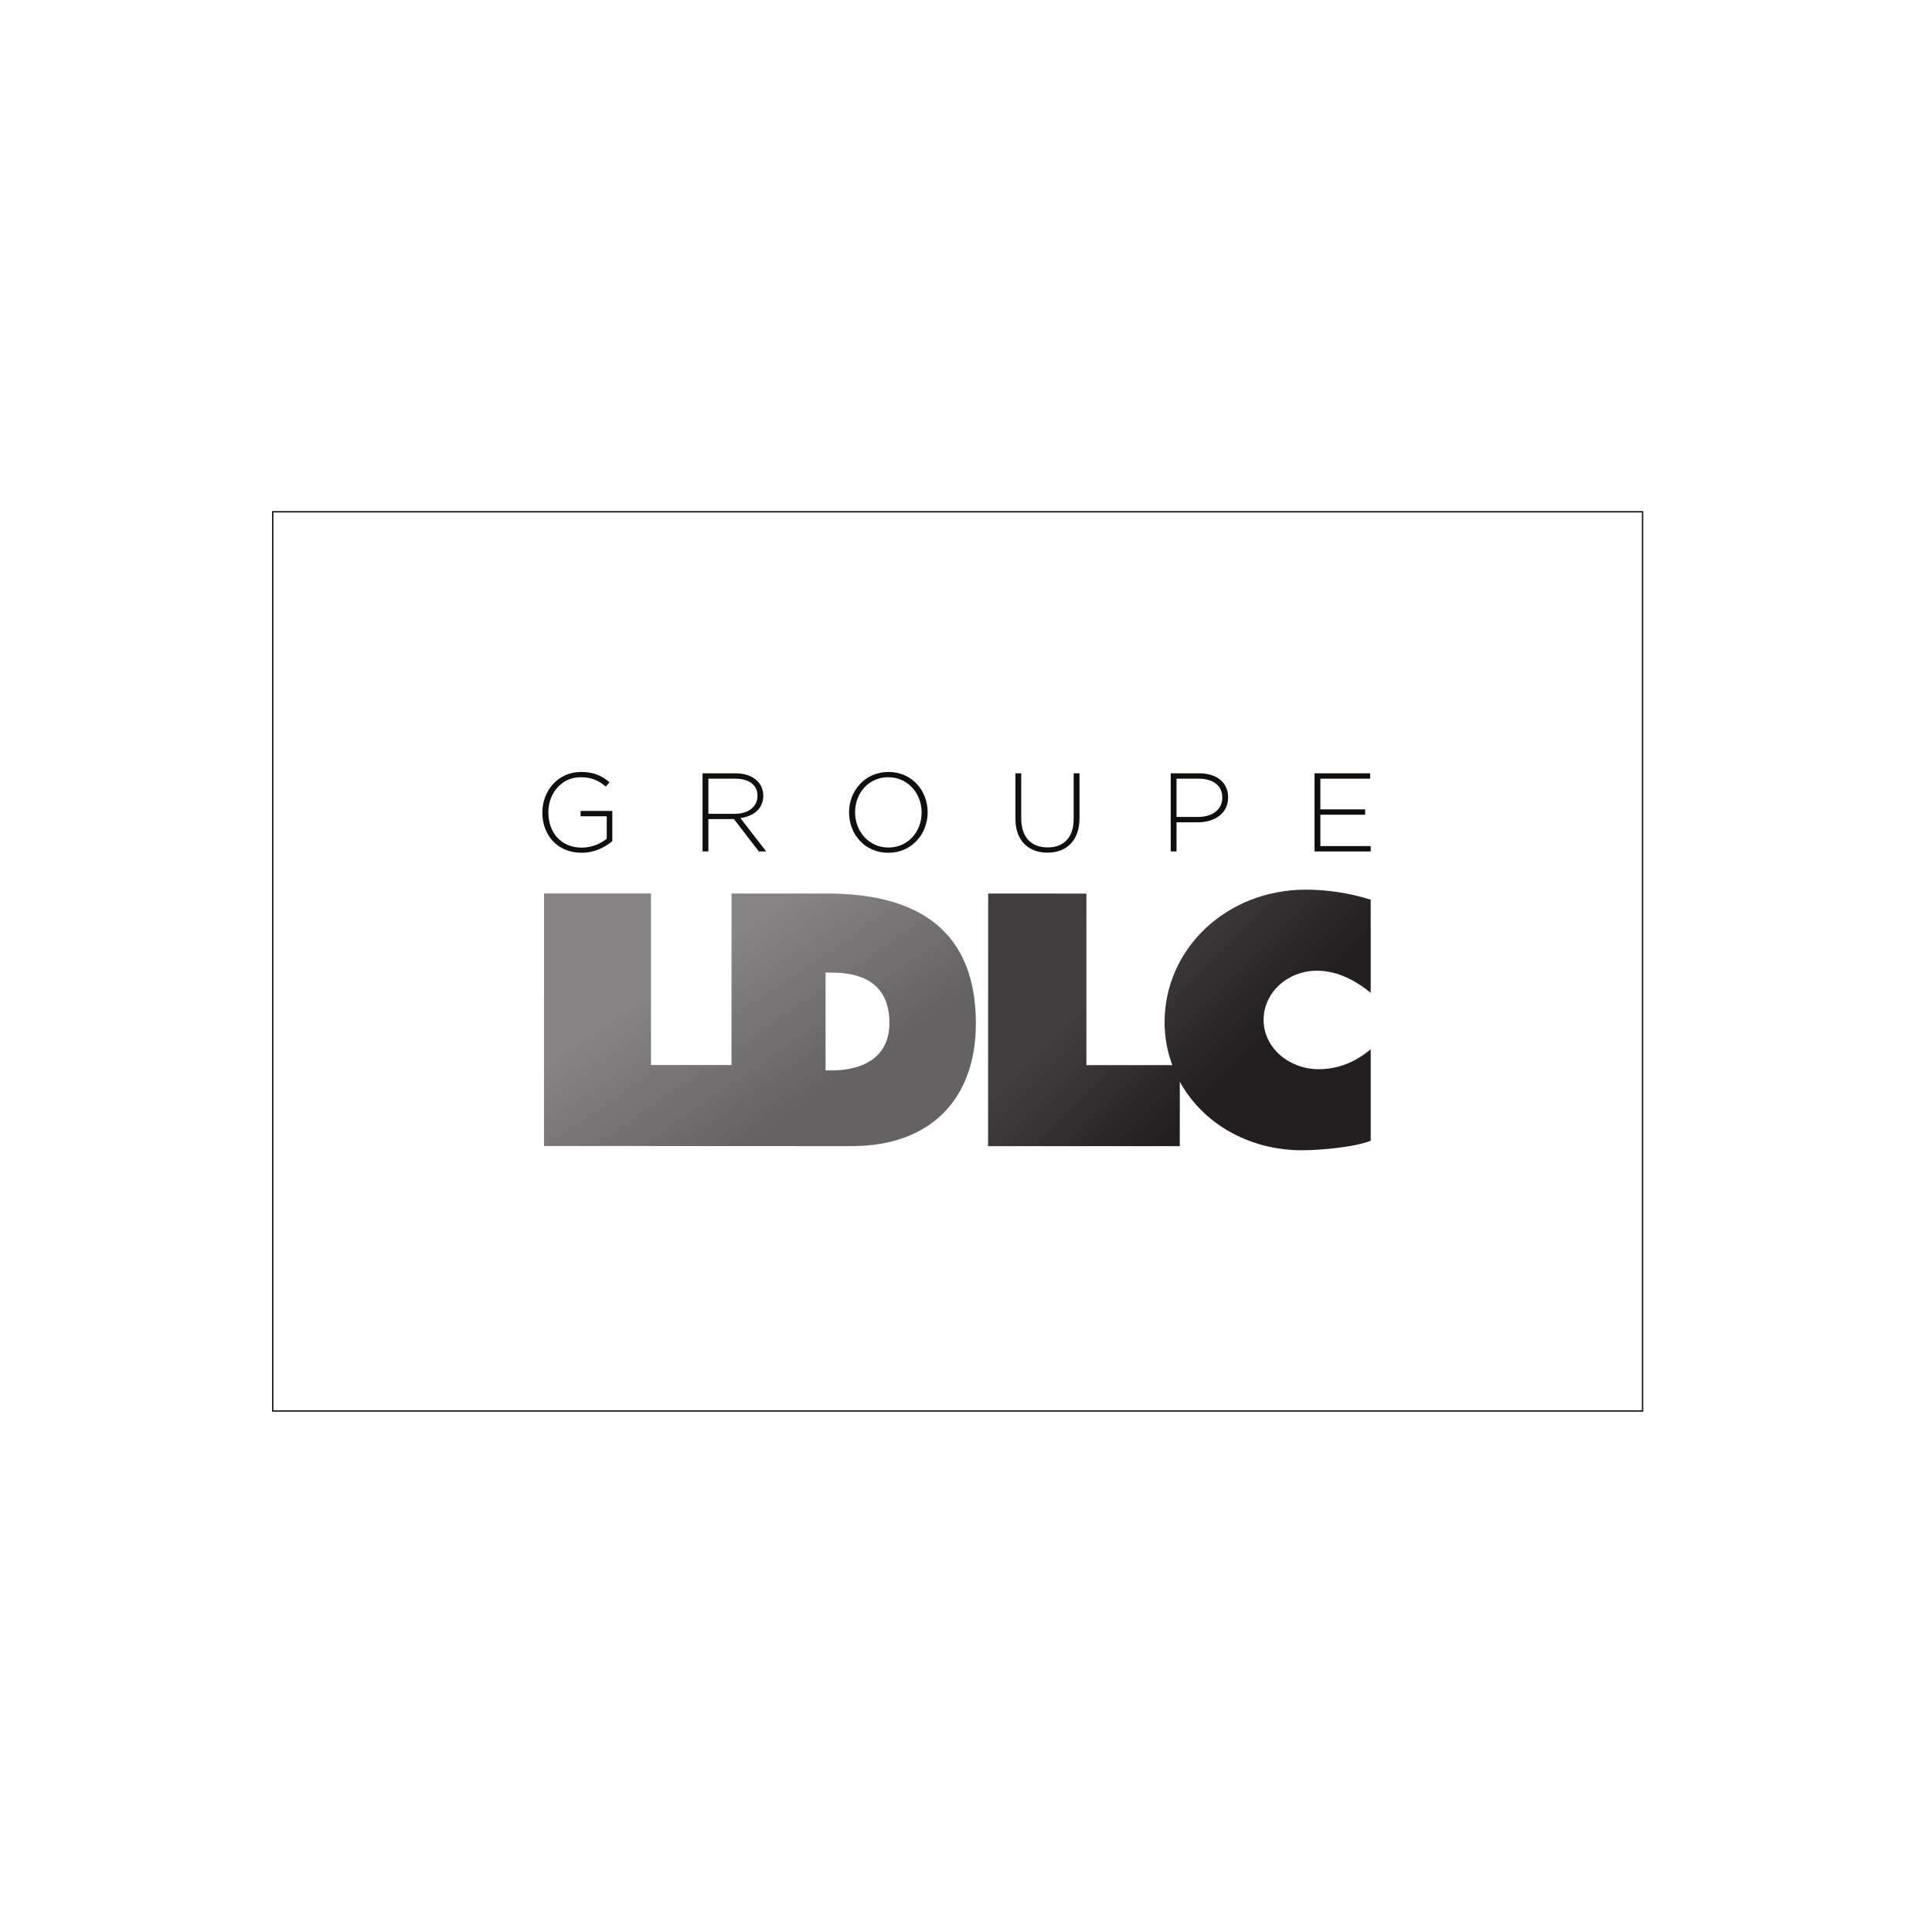
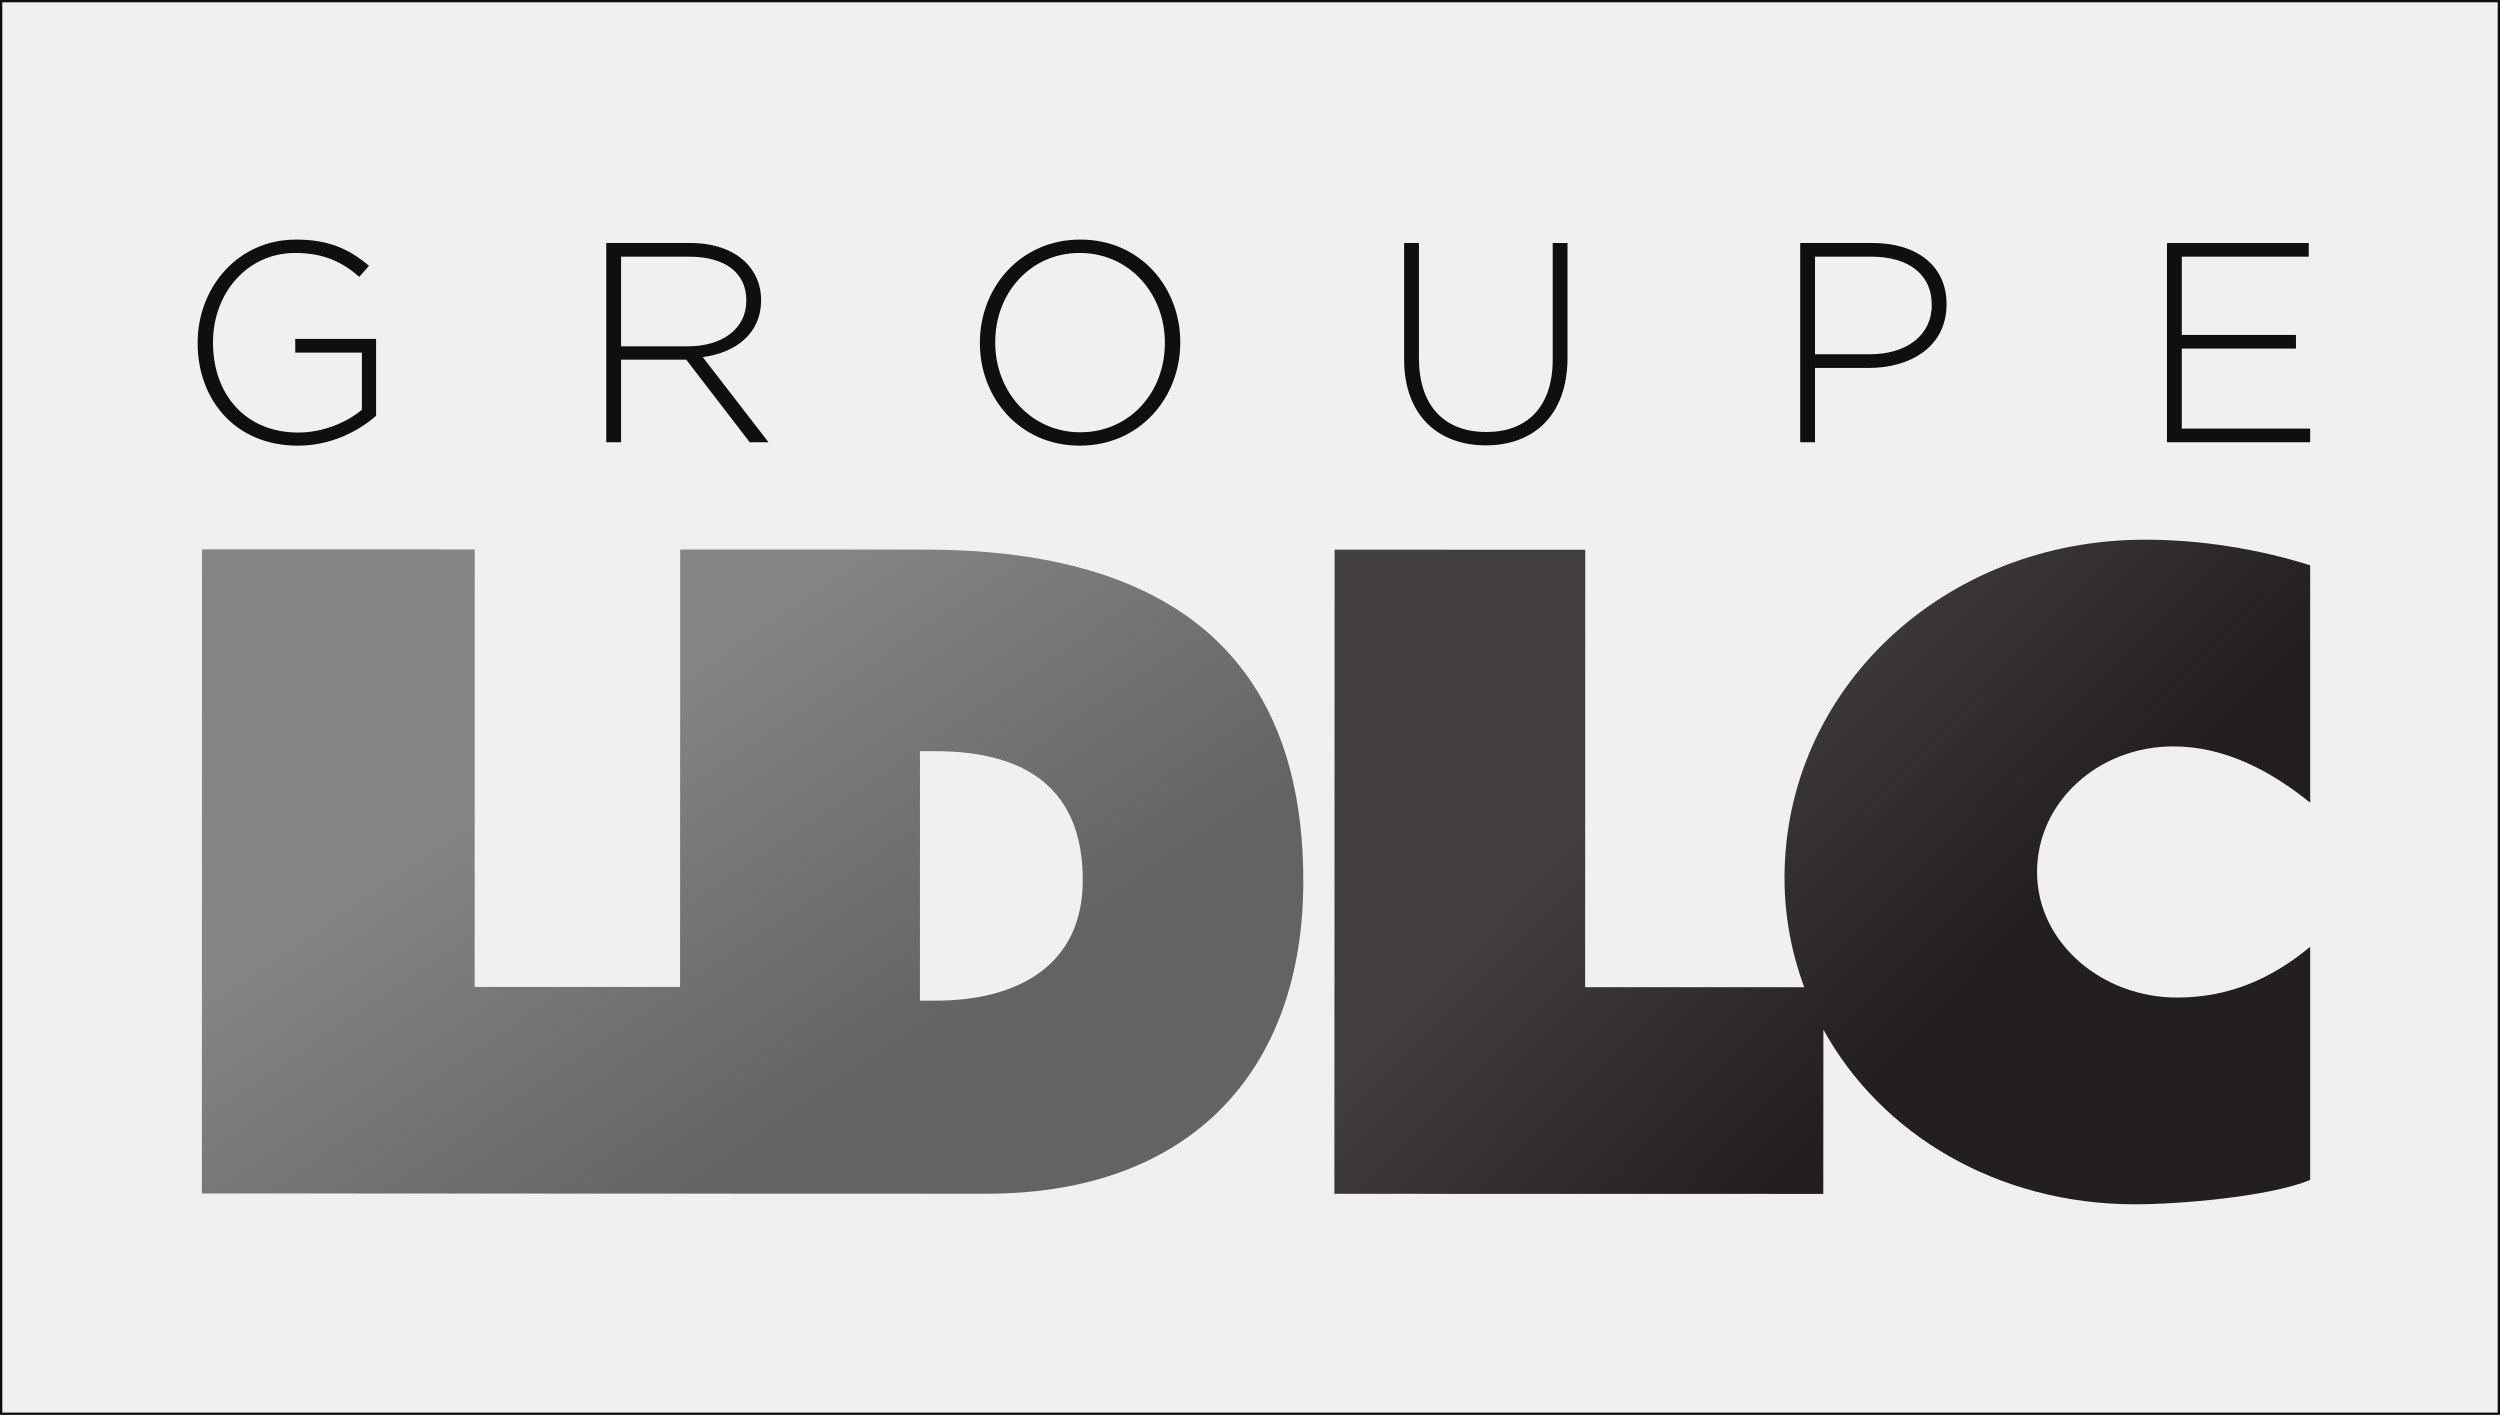
- <svg xmlns="http://www.w3.org/2000/svg" id="svg4171" version="1.1" xml:space="preserve" width="464.355" height="464.355" viewBox="0 0 464.355 464.355">
+ <svg xmlns="http://www.w3.org/2000/svg" id="svg4171" version="1.1" xml:space="preserve" width="235.611" height="133.346" viewBox="0 0 235.611 133.346">
  <defs id="defs4175">
    <clipPath clipPathUnits="userSpaceOnUse" id="clipPath4189">
-       <path d="m 104.601,151.132 59.165,-0.021 c 15.25,0 23.87,9.139 23.877,23.565 l 0,0 c 0.003,17.844 -11.101,24.997 -28.549,25.001 l 0,0 -18.431,0.005 -0.009,-32.98 -15.487,0.002 0.005,32.983 -20.563,0.005 -0.008,-48.56 z m 54.138,14.537 0.003,18.807 1.174,0 c 6.895,0 11.104,-2.898 11.101,-9.727 l 0,0 c -0.003,-6.375 -4.83,-9.082 -11.107,-9.082 l 0,0 -1.171,0.002 z" id="path4191" />
+       <path d="m 104.601,151.132 59.165,-0.021 c 15.25,0 23.87,9.139 23.877,23.565 v 0 c 0.003,17.844 -11.101,24.997 -28.549,25.001 v 0 l -18.431,0.005 -0.009,-32.98 -15.487,0.002 0.005,32.983 -20.563,0.005 z m 54.138,14.537 0.003,18.807 h 1.174 c 6.895,0 11.104,-2.898 11.101,-9.727 v 0 c -0.003,-6.375 -4.83,-9.082 -11.107,-9.082 v 0 z" id="path4191" />
    </clipPath>
    <linearGradient x1="0" y1="0" x2="1" y2="0" gradientUnits="userSpaceOnUse" gradientTransform="matrix(-19.27764,28.24005,28.24005,19.27764,152.5404,158.1445)" spreadMethod="pad" id="linearGradient4197">
      <stop style="stop-opacity:1;stop-color:#656263" offset="0" id="stop4199" />
      <stop style="stop-opacity:1;stop-color:#868484" offset="1" id="stop4201" />
    </linearGradient>
    <clipPath clipPathUnits="userSpaceOnUse" id="clipPath4209">
-       <path d="m 223.924,174.926 c 0,-2.914 0.537,-5.678 1.484,-8.243 l 0,0 -16.517,0 0.009,32.98 -18.896,0.008 -0.018,-48.567 36.862,-0.007 0.008,12.387 c 4.345,-7.897 13.111,-13.166 23.486,-13.171 l 0,0 c 3.304,0 10.068,0.554 13.215,1.834 l 0,0 0,17.585 c -2.847,-2.367 -6.069,-3.834 -10.047,-3.831 l 0,0 c -5.651,0.004 -10.546,4.125 -10.546,9.469 l 0,0 c 0,5.278 4.626,9.473 10.284,9.466 l 0,0 c 3.918,0 7.418,-1.898 10.309,-4.247 l 0,0 0,17.902 c -3.938,1.242 -8.259,1.931 -12.452,1.931 l 0,0 c -15.236,0.006 -27.174,-11.328 -27.181,-25.496" id="path4211" />
+       <path d="m 223.924,174.926 c 0,-2.914 0.537,-5.678 1.484,-8.243 v 0 h -16.517 l 0.009,32.98 -18.896,0.008 -0.018,-48.567 36.862,-0.007 0.008,12.387 c 4.345,-7.897 13.111,-13.166 23.486,-13.171 v 0 c 3.304,0 10.068,0.554 13.215,1.834 v 0 17.585 c -2.847,-2.367 -6.069,-3.834 -10.047,-3.831 v 0 c -5.651,0.004 -10.546,4.125 -10.546,9.469 v 0 c 0,5.278 4.626,9.473 10.284,9.466 v 0 c 3.918,0 7.418,-1.898 10.309,-4.247 v 0 17.902 c -3.938,1.242 -8.259,1.931 -12.452,1.931 v 0 c -15.236,0.006 -27.174,-11.328 -27.181,-25.496" id="path4211" />
    </clipPath>
    <linearGradient x1="0" y1="0" x2="1" y2="0" gradientUnits="userSpaceOnUse" gradientTransform="matrix(20.29225,-20.12315,-20.12315,-20.29225,215.9274,185.5518)" spreadMethod="pad" id="linearGradient4217">
      <stop style="stop-opacity:1;stop-color:#423e3f" offset="0" id="stop4219" />
      <stop style="stop-opacity:1;stop-color:#231f20" offset="1" id="stop4221" />
    </linearGradient>
    <clipPath clipPathUnits="userSpaceOnUse" id="clipPath4229">
-       <path d="m 0,371.484 371.484,0 L 371.484,0 0,0 0,371.484 Z" id="path4231" />
+       <path d="M 0,371.484 H 371.484 V 0 H 0 Z" id="path4231" />
    </clipPath>
  </defs>
-   <g id="g4179" transform="matrix(1.25,0,0,-1.25,0,464.355)">
-     <path d="m 0,0 371.483,0 0,371.484 L 0,371.484 0,0 Z" style="fill:#ffffff;fill-opacity:1;fill-rule:nonzero;stroke:none" id="path4181" />
-     <path d="m 315.828,100.176 -263.385,0 0,172.903 263.385,0 0,-172.903 z" style="fill:none;stroke:#100f0d;stroke-width:0.259;stroke-linecap:butt;stroke-linejoin:miter;stroke-miterlimit:10;stroke-dasharray:none;stroke-opacity:1" id="path4183" />
+   <g id="g4179" transform="matrix(1.25,0,0,-1.25,-111.7252,301.3905)">
+     <path d="M 277.783,134.522 H 89.466 V 241.026 H 277.783 Z" style="fill:none;stroke:#100f0d;stroke-width:0.172;stroke-linecap:butt;stroke-linejoin:miter;stroke-miterlimit:10;stroke-dasharray:none;stroke-opacity:1" id="path4183" />
    <g id="g4185">
      <g id="g4187" clip-path="url(#clipPath4189)">
        <g id="g4193">
          <g id="g4195">
-             <path d="m 104.601,151.132 59.165,-0.021 c 15.25,0 23.87,9.139 23.877,23.565 l 0,0 c 0.003,17.844 -11.101,24.997 -28.549,25.001 l 0,0 -18.431,0.005 -0.009,-32.98 -15.487,0.002 0.005,32.983 -20.563,0.005 -0.008,-48.56 z m 54.138,14.537 0.003,18.807 1.174,0 c 6.895,0 11.104,-2.898 11.101,-9.727 l 0,0 c -0.003,-6.375 -4.83,-9.082 -11.107,-9.082 l 0,0 -1.171,0.002 z" style="fill:url(#linearGradient4197);stroke:none" id="path4203" />
+             <path d="m 104.601,151.132 59.165,-0.021 c 15.25,0 23.87,9.139 23.877,23.565 v 0 c 0.003,17.844 -11.101,24.997 -28.549,25.001 v 0 l -18.431,0.005 -0.009,-32.98 -15.487,0.002 0.005,32.983 -20.563,0.005 z m 54.138,14.537 0.003,18.807 h 1.174 c 6.895,0 11.104,-2.898 11.101,-9.727 v 0 c -0.003,-6.375 -4.83,-9.082 -11.107,-9.082 v 0 z" style="fill:url(#linearGradient4197);stroke:none" id="path4203" />
          </g>
        </g>
      </g>
    </g>
    <g id="g4205">
      <g id="g4207" clip-path="url(#clipPath4209)">
        <g id="g4213">
          <g id="g4215">
-             <path d="m 223.924,174.926 c 0,-2.914 0.537,-5.678 1.484,-8.243 l 0,0 -16.517,0 0.009,32.98 -18.896,0.008 -0.018,-48.567 36.862,-0.007 0.008,12.387 c 4.345,-7.897 13.111,-13.166 23.486,-13.171 l 0,0 c 3.304,0 10.068,0.554 13.215,1.834 l 0,0 0,17.585 c -2.847,-2.367 -6.069,-3.834 -10.047,-3.831 l 0,0 c -5.651,0.004 -10.546,4.125 -10.546,9.469 l 0,0 c 0,5.278 4.626,9.473 10.284,9.466 l 0,0 c 3.918,0 7.418,-1.898 10.309,-4.247 l 0,0 0,17.902 c -3.938,1.242 -8.259,1.931 -12.452,1.931 l 0,0 c -15.236,0.006 -27.174,-11.328 -27.181,-25.496" style="fill:url(#linearGradient4217);stroke:none" id="path4223" />
+             <path d="m 223.924,174.926 c 0,-2.914 0.537,-5.678 1.484,-8.243 v 0 h -16.517 l 0.009,32.98 -18.896,0.008 -0.018,-48.567 36.862,-0.007 0.008,12.387 c 4.345,-7.897 13.111,-13.166 23.486,-13.171 v 0 c 3.304,0 10.068,0.554 13.215,1.834 v 0 17.585 c -2.847,-2.367 -6.069,-3.834 -10.047,-3.831 v 0 c -5.651,0.004 -10.546,4.125 -10.546,9.469 v 0 c 0,5.278 4.626,9.473 10.284,9.466 v 0 c 3.918,0 7.418,-1.898 10.309,-4.247 v 0 17.902 c -3.938,1.242 -8.259,1.931 -12.452,1.931 v 0 c -15.236,0.006 -27.174,-11.328 -27.181,-25.496" style="fill:url(#linearGradient4217);stroke:none" id="path4223" />
          </g>
        </g>
      </g>
    </g>
    <g id="g4225">
      <g id="g4227" clip-path="url(#clipPath4229)">
        <g id="g4233" transform="translate(104.2809,215.238)">
-           <path d="m 0,0 0,0.042 c 0,4.058 2.939,7.77 7.425,7.77 2.447,0 3.992,-0.708 5.494,-1.975 L 12.188,5 C 11.009,6.031 9.615,6.803 7.36,6.803 3.69,6.803 1.159,3.714 1.159,0.086 l 0,-0.044 c 0,-3.883 2.423,-6.78 6.437,-6.78 1.889,0 3.691,0.793 4.787,1.716 l 0,4.314 -5.023,0 0,1.03 6.096,0 0,-5.795 C 12.082,-6.675 10.022,-7.726 7.554,-7.726 2.81,-7.726 0,-4.229 0,0" style="fill:#100f0d;fill-opacity:1;fill-rule:nonzero;stroke:none" id="path4235" />
+           <path d="m 0,0 v 0.042 c 0,4.058 2.939,7.77 7.425,7.77 2.447,0 3.992,-0.708 5.494,-1.975 L 12.188,5 C 11.009,6.031 9.615,6.803 7.36,6.803 3.69,6.803 1.159,3.714 1.159,0.086 V 0.042 c 0,-3.883 2.423,-6.78 6.437,-6.78 1.889,0 3.691,0.793 4.787,1.716 v 4.314 H 7.36 v 1.03 h 6.096 V -5.473 C 12.082,-6.675 10.022,-7.726 7.554,-7.726 2.81,-7.726 0,-4.229 0,0" style="fill:#100f0d;fill-opacity:1;fill-rule:nonzero;stroke:none" id="path4235" />
        </g>
        <g id="g4237" transform="translate(141.2697,215.0022)">
-           <path d="m 0,0 c 2.511,0 4.379,1.288 4.379,3.434 l 0,0.042 c 0,2.039 -1.567,3.283 -4.315,3.283 l -5.128,0 L -5.064,0 0,0 Z m -6.181,7.791 6.31,0 C 1.996,7.791 3.434,7.233 4.356,6.309 5.066,5.601 5.494,4.613 5.494,3.52 l 0,-0.044 c 0,-2.511 -1.889,-3.948 -4.398,-4.292 l 4.957,-6.417 -1.417,0 -4.786,6.225 -0.042,0 -4.872,0 0,-6.225 -1.117,0 0,15.024 z" style="fill:#100f0d;fill-opacity:1;fill-rule:nonzero;stroke:none" id="path4239" />
+           <path d="m 0,0 c 2.511,0 4.379,1.288 4.379,3.434 v 0.042 c 0,2.039 -1.567,3.283 -4.315,3.283 H -5.064 V 0 Z m -6.181,7.791 h 6.31 C 1.996,7.791 3.434,7.233 4.356,6.309 5.066,5.601 5.494,4.613 5.494,3.52 V 3.476 c 0,-2.511 -1.889,-3.948 -4.398,-4.292 L 6.053,-7.233 H 4.636 l -4.786,6.225 h -0.042 -4.872 v -6.225 h -1.117 z" style="fill:#100f0d;fill-opacity:1;fill-rule:nonzero;stroke:none" id="path4239" />
        </g>
        <g id="g4241" transform="translate(177.2062,215.238)">
-           <path d="m 0,0 0,0.042 c 0,3.713 -2.703,6.761 -6.417,6.761 -3.711,0 -6.373,-3.004 -6.373,-6.717 l 0,-0.044 c 0,-3.711 2.704,-6.759 6.417,-6.759 C -2.662,-6.717 0,-3.713 0,0 m -13.948,0 0,0.042 c 0,4.121 3.025,7.77 7.575,7.77 4.549,0 7.534,-3.626 7.534,-7.726 0.021,-0.021 0.021,-0.021 0,-0.044 0,-4.121 -3.027,-7.768 -7.578,-7.768 -4.548,0 -7.531,3.626 -7.531,7.726" style="fill:#100f0d;fill-opacity:1;fill-rule:nonzero;stroke:none" id="path4243" />
+           <path d="m 0,0 v 0.042 c 0,3.713 -2.703,6.761 -6.417,6.761 -3.711,0 -6.373,-3.004 -6.373,-6.717 V 0.042 c 0,-3.711 2.704,-6.759 6.417,-6.759 C -2.662,-6.717 0,-3.713 0,0 m -13.948,0 v 0.042 c 0,4.121 3.025,7.77 7.575,7.77 4.549,0 7.534,-3.626 7.534,-7.726 0.021,-0.021 0.021,-0.021 0,-0.044 0,-4.121 -3.027,-7.768 -7.578,-7.768 -4.548,0 -7.531,3.626 -7.531,7.726" style="fill:#100f0d;fill-opacity:1;fill-rule:nonzero;stroke:none" id="path4243" />
        </g>
        <g id="g4245" transform="translate(195.2453,214.0149)">
-           <path d="m 0,0 0,8.778 1.116,0 0,-8.672 c 0,-3.584 1.89,-5.579 5.086,-5.579 3.027,0 5.001,1.845 5.001,5.473 l 0,8.778 1.116,0 0,-8.649 c 0,-4.293 -2.51,-6.61 -6.159,-6.61 C 2.555,-6.481 0,-4.206 0,0" style="fill:#100f0d;fill-opacity:1;fill-rule:nonzero;stroke:none" id="path4247" />
+           <path d="M 0,0 V 8.778 H 1.116 V 0.106 c 0,-3.584 1.89,-5.579 5.086,-5.579 3.027,0 5.001,1.845 5.001,5.473 v 8.778 h 1.116 V 0.129 c 0,-4.293 -2.51,-6.61 -6.159,-6.61 C 2.555,-6.481 0,-4.206 0,0" style="fill:#100f0d;fill-opacity:1;fill-rule:nonzero;stroke:none" id="path4247" />
        </g>
        <g id="g4249" transform="translate(230.3449,214.4011)">
-           <path d="m 0,0 c 2.789,0 4.678,1.438 4.678,3.691 l 0,0.043 c 0,2.382 -1.866,3.626 -4.549,3.626 l -4.25,0 0,-7.36 L 0,0 Z m -5.237,8.392 5.452,0 c 3.305,0 5.58,-1.696 5.58,-4.593 l 0,-0.044 c 0,-3.176 -2.706,-4.786 -5.859,-4.786 l -4.057,0 0,-5.601 -1.116,0 0,15.024 z" style="fill:#100f0d;fill-opacity:1;fill-rule:nonzero;stroke:none" id="path4251" />
+           <path d="m 0,0 c 2.789,0 4.678,1.438 4.678,3.691 v 0.043 c 0,2.382 -1.866,3.626 -4.549,3.626 h -4.25 V 0 Z m -5.237,8.392 h 5.452 c 3.305,0 5.58,-1.696 5.58,-4.593 V 3.755 c 0,-3.176 -2.706,-4.786 -5.859,-4.786 h -4.057 v -5.601 h -1.116 z" style="fill:#100f0d;fill-opacity:1;fill-rule:nonzero;stroke:none" id="path4251" />
        </g>
        <g id="g4253" transform="translate(252.7609,222.7927)">
-           <path d="m 0,0 10.688,0 0,-1.031 -9.571,0 0,-5.901 8.607,0 0,-1.029 -8.607,0 0,-6.031 9.679,0 0,-1.031 L 0,-15.023 0,0 Z" style="fill:#100f0d;fill-opacity:1;fill-rule:nonzero;stroke:none" id="path4255" />
+           <path d="M 0,0 H 10.688 V -1.031 H 1.117 V -6.932 H 9.724 V -7.961 H 1.117 v -6.031 h 9.679 v -1.031 H 0 Z" style="fill:#100f0d;fill-opacity:1;fill-rule:nonzero;stroke:none" id="path4255" />
        </g>
      </g>
    </g>
  </g>
</svg>
